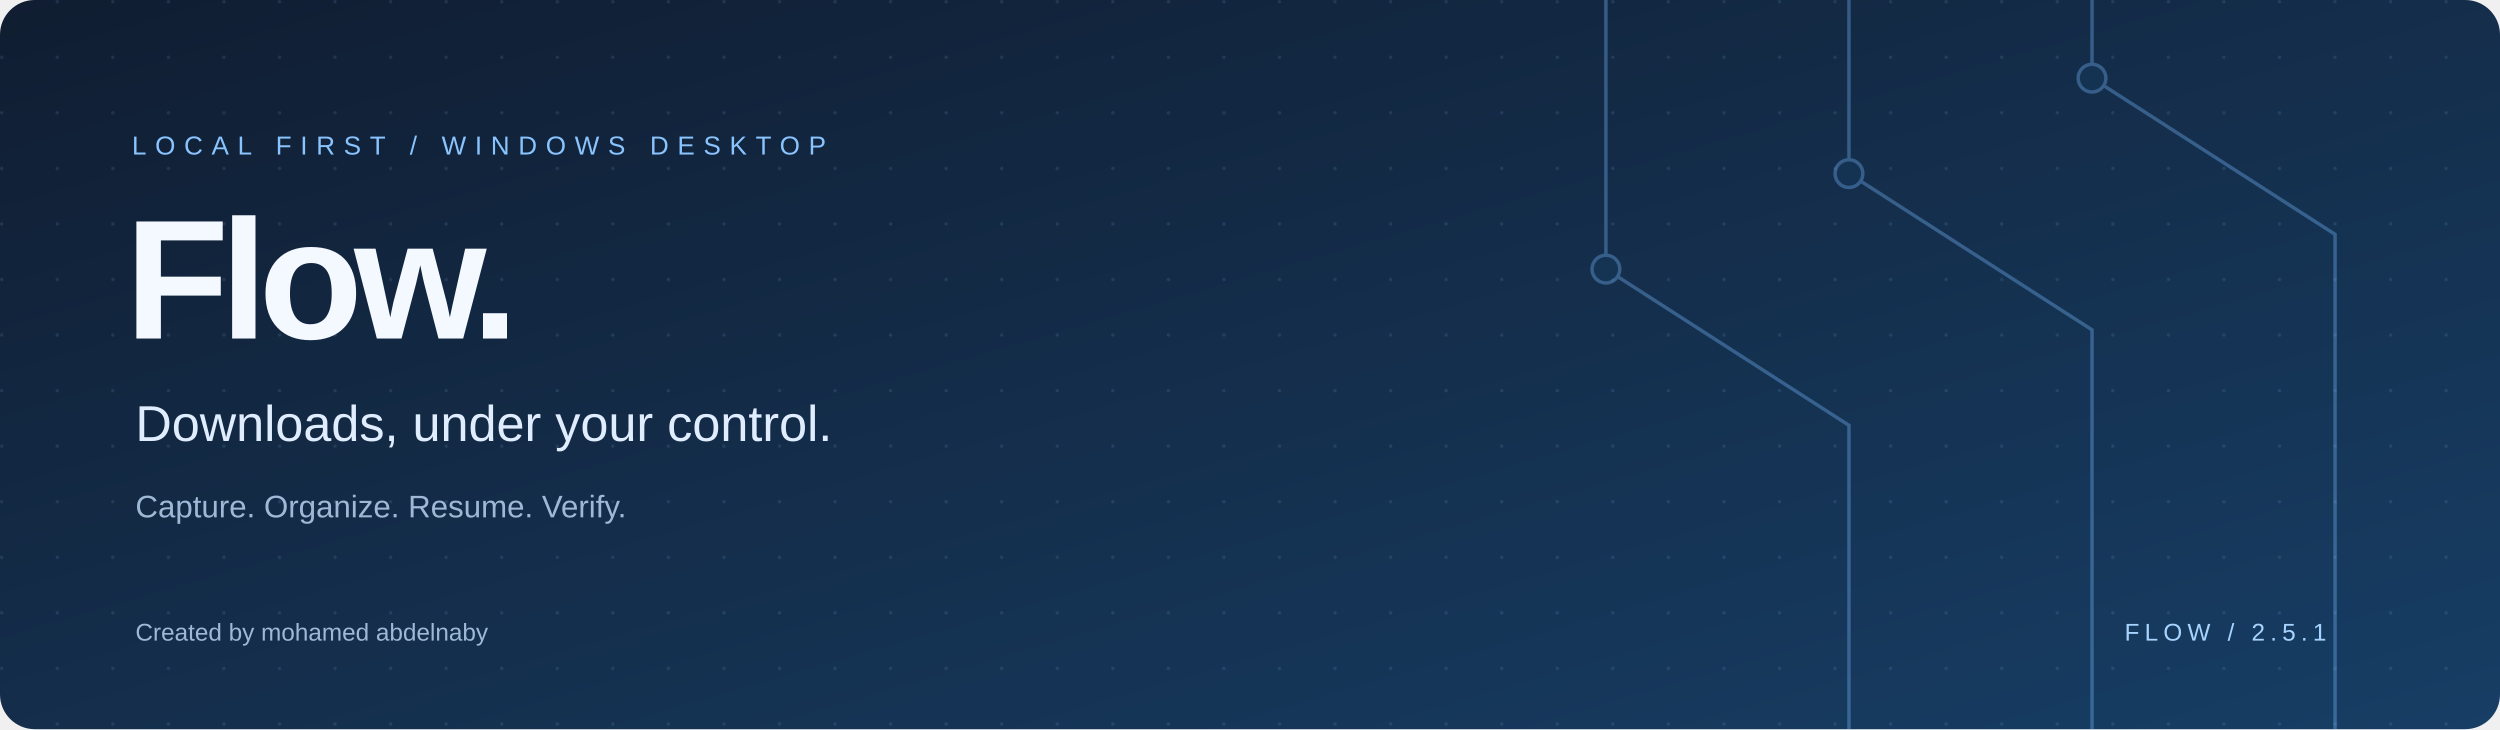
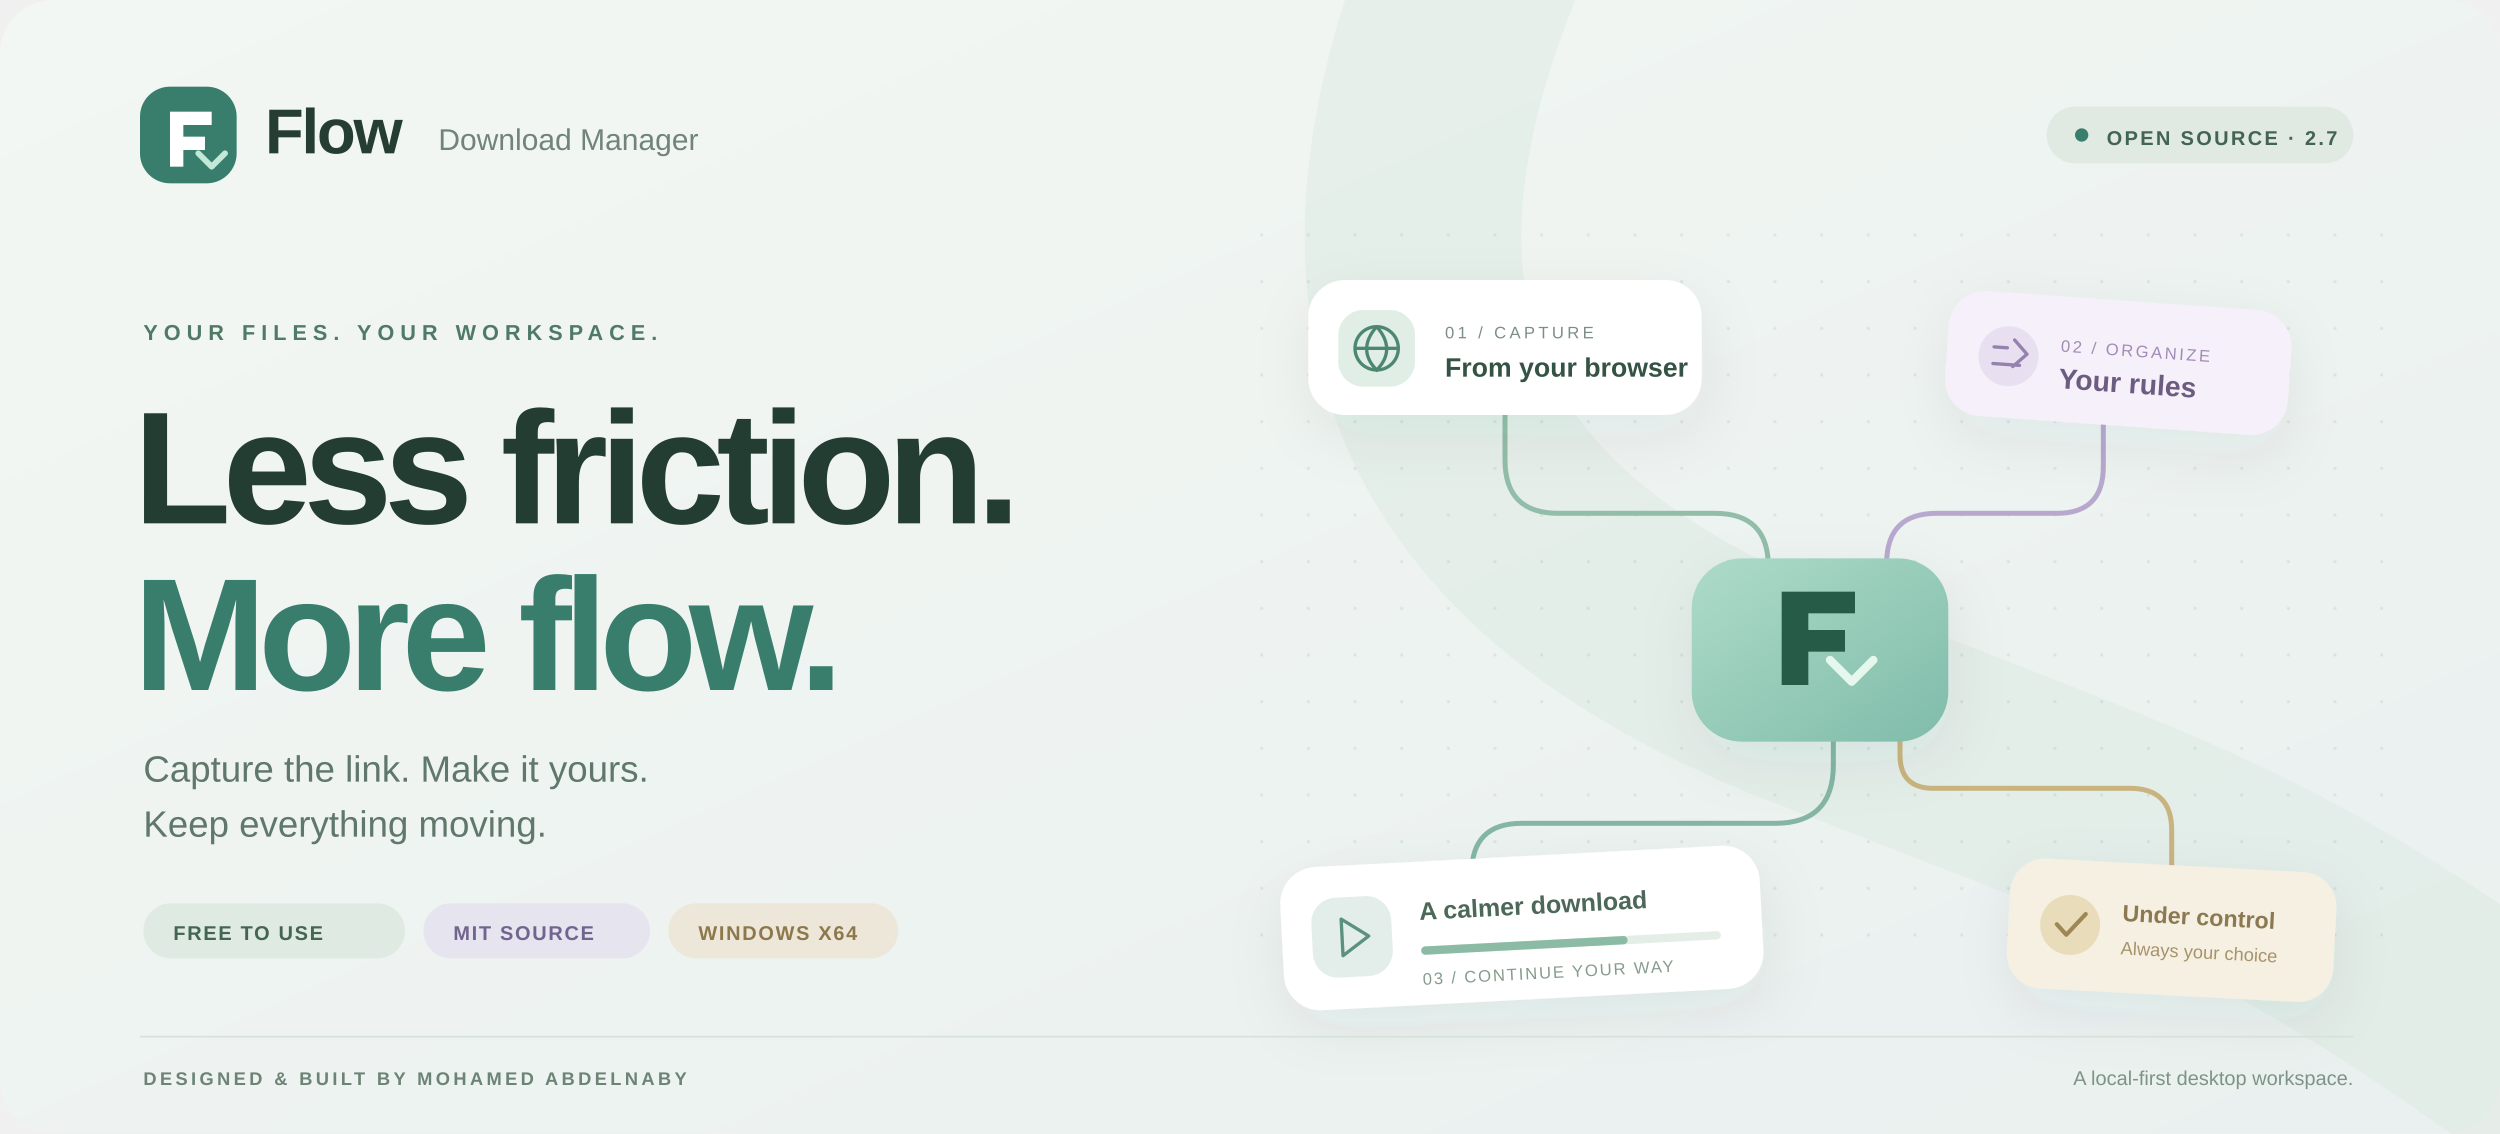
- <svg xmlns="http://www.w3.org/2000/svg" width="1440" height="420" viewBox="0 0 1440 420">
+ <svg xmlns="http://www.w3.org/2000/svg" width="1500" height="680" viewBox="0 0 1500 680" role="img" aria-labelledby="title desc">
  <defs>
-     <linearGradient id="g" x2="1" y2="1">
-       <stop stop-color="#101d31" />
-       <stop offset="1" stop-color="#173e65" />
+     <linearGradient id="paper" x2="1" y2="1">
+       <stop stop-color="#f3f7f3" />
+       <stop offset="1" stop-color="#e9f0ef" />
    </linearGradient>
-     <pattern id="p" width="32" height="32" patternUnits="userSpaceOnUse">
-       <circle cx="1" cy="1" r="1" fill="#98cbff" opacity=".12" />
+     <linearGradient id="mint" x2="1" y2="1">
+       <stop stop-color="#addcc8" />
+       <stop offset="1" stop-color="#80bbaa" />
+     </linearGradient>
+     <pattern id="grid" width="28" height="28" patternUnits="userSpaceOnUse">
+       <circle cx="1" cy="1" r="1" fill="#426958" opacity=".10" />
    </pattern>
+     <filter id="shadow" x="-40%" y="-40%" width="180%" height="200%">
+       <feDropShadow dy="12" stdDeviation="18" flood-color="#284b3b" flood-opacity=".07" />
+     </filter>
+     <marker id="arrow" markerWidth="8" markerHeight="8" refX="5" refY="3" orient="auto">
+       <path d="m1 1 3 2-3 2" fill="none" stroke="#4d8673" stroke-width="1.3" stroke-linecap="round" stroke-linejoin="round" />
+     </marker>
  </defs>
-   <rect width="1440" height="420" rx="20" fill="url(#g)" />
-   <rect width="1440" height="420" rx="20" fill="url(#p)" />
-   <g fill="none" stroke="#77baff" stroke-width="2" opacity=".35">
-     <path d="M925 0v155l140 90v175M1065 0v100l140 90v230M1205 0v45l140 90v285" />
-     <circle cx="925" cy="155" r="8" fill="#173e65" />
-     <circle cx="1065" cy="100" r="8" fill="#173e65" />
-     <circle cx="1205" cy="45" r="8" fill="#173e65" />
-   </g>
+   <rect width="1500" height="680" rx="32" fill="url(#paper)" />
+   <path d="M920-100c-130 250-90 420 165 520s280 100 510 270" stroke="#dce9e1" stroke-width="130" fill="none" opacity=".5" />
+   <rect x="730" y="130" width="700" height="450" fill="url(#grid)" />
  <g font-family="Segoe UI,Arial,sans-serif">
-     <text x="76" y="89" fill="#8ac4ff" font-size="15" letter-spacing="5">LOCAL FIRST / WINDOWS DESKTOP</text>
-     <text x="72" y="195" fill="#f4f8ff" font-size="98" font-weight="700" letter-spacing="-5">Flow.</text>
-     <text x="78" y="254" fill="#e0edff" font-size="29">Downloads, under your control.</text>
-     <text x="78" y="298" fill="#9eb8d6" font-size="18">Capture. Organize. Resume. Verify.</text>
-     <text x="78" y="369" fill="#9eb8d6" font-size="14">Created by mohamed abdelnaby</text>
-     <text x="1340" y="369" text-anchor="end" fill="#a7d4ff" font-size="14" letter-spacing="3">FLOW / 2.5.1</text>
+     <g transform="translate(84 52)">
+       <rect width="58" height="58" rx="18" fill="#397e6d" />
+       <path d="M18 15h25v8H26v7h13v8H26v10h-8z" fill="#fff" />
+       <path d="m35 40 8 8 8-8" fill="none" stroke="#c2e8d7" stroke-width="3.5" stroke-linecap="round" stroke-linejoin="round" />
+     </g>
+     <text x="159" y="92" font-size="38" font-weight="700" fill="#263d34" letter-spacing="-1.3">Flow</text>
+     <text x="263" y="90" font-size="18" fill="#70847a">Download Manager</text>
+     <rect x="1228" y="64" width="184" height="34" rx="17" fill="#e0e9e2" />
+     <circle cx="1249" cy="81" r="4" fill="#397e6d" />
+     <text x="1264" y="87" fill="#426452" font-size="12" font-weight="600" letter-spacing="1.4">OPEN SOURCE · 2.7</text>
+     <text x="86" y="204" font-size="13" font-weight="600" fill="#4f7a65" letter-spacing="3.6">YOUR FILES. YOUR WORKSPACE.</text>
+     <text x="80" y="314" font-size="96" font-weight="700" fill="#243d32" letter-spacing="-5">Less friction.</text>
+     <text x="80" y="414" font-size="96" font-weight="700" fill="#397e6d" letter-spacing="-5">More flow.</text>
+     <text x="86" y="469" font-size="22" fill="#60786b">Capture the link. Make it yours.</text>
+     <text x="86" y="502" font-size="22" fill="#60786b">Keep everything moving.</text>
+     <g transform="translate(86 542)">
+       <rect width="157" height="33" rx="16.5" fill="#dfeae2" />
+       <text x="18" y="22" font-size="12" font-weight="600" fill="#446551" letter-spacing="1">FREE TO USE</text>
+       <rect x="168" width="136" height="33" rx="16.5" fill="#e5e4ef" />
+       <text x="186" y="22" font-size="12" font-weight="600" fill="#71648e" letter-spacing="1">MIT SOURCE</text>
+       <rect x="315" width="138" height="33" rx="16.5" fill="#ede7da" />
+       <text x="333" y="22" font-size="12" font-weight="600" fill="#8d784b" letter-spacing="1">WINDOWS X64</text>
+     </g>
+     <g fill="none" stroke-linecap="round" stroke-width="3">
+       <path d="M903 238v38q0 32 32 32h94q32 0 32 32v12" stroke="#92bda8" marker-end="url(#arrow)" />
+       <path d="M1262 255v25q0 28-28 28h-72q-30 0-30 30v14" stroke="#b9a8ce" />
+       <path d="M1100 430v29q0 35-35 35H913q-30 0-30 30" stroke="#84b5a5" />
+       <path d="M1140 430v23q0 20 20 20h118q25 0 25 25v26" stroke="#c9b480" />
+     </g>
+     <g transform="translate(785 168)" filter="url(#shadow)">
+       <rect width="236" height="81" rx="22" fill="#fff" />
+       <rect x="18" y="18" width="46" height="46" rx="15" fill="#e0eee6" />
+       <g fill="none" stroke="#4d8771" stroke-width="2">
+         <circle cx="41" cy="41" r="13" />
+         <path d="M28 41h26m-13-13c-8 9-8 18 0 26 8-8 8-17 0-26" />
+       </g>
+       <text x="82" y="35" fill="#7a8e82" font-size="10" letter-spacing="2">01 / CAPTURE</text>
+       <text x="82" y="58" fill="#365344" font-size="16" font-weight="600">From your browser</text>
+     </g>
+     <g transform="translate(1168 180) rotate(4 98 37)" filter="url(#shadow)">
+       <rect width="206" height="75" rx="22" fill="#f5f0f9" />
+       <circle cx="37" cy="38" r="18" fill="#e8dff0" />
+       <path d="M28 33h8m-8 10h16m-4-15 8 8-8 8" fill="none" stroke="#9481ad" stroke-width="2" stroke-linecap="round" stroke-linejoin="round" />
+       <text x="68" y="33" fill="#a18bb4" font-size="10" letter-spacing="1.5">02 / ORGANIZE</text>
+       <text x="68" y="55" fill="#6c5b80" font-size="17" font-weight="600">Your rules</text>
+     </g>
+     <g transform="translate(1015 335)" filter="url(#shadow)">
+       <rect width="154" height="110" rx="30" fill="url(#mint)" />
+       <path d="M1069 355h44v13h-28v10h22v13h-22v20h-16z" transform="translate(-1015 -335)" fill="#285b47" />
+       <path d="m1098 396 13 13 13-13" transform="translate(-1015 -335)" fill="none" stroke="#e6f7ed" stroke-width="5" stroke-linecap="round" stroke-linejoin="round" />
+     </g>
+     <g transform="translate(769 514) rotate(-3 140 41)" filter="url(#shadow)">
+       <rect width="288" height="86" rx="22" fill="#fff" />
+       <rect x="18" y="19" width="48" height="48" rx="15" fill="#e3eeea" />
+       <path d="m36 32 16 11-16 11z" fill="none" stroke="#5c917e" stroke-width="2" stroke-linejoin="round" />
+       <text x="83" y="35" fill="#4c6758" font-size="15" font-weight="600">A calmer download</text>
+       <rect x="83" y="51" width="180" height="5" rx="2.5" fill="#e5ede7" />
+       <rect x="83" y="51" width="124" height="5" rx="2.5" fill="#8bbba5" />
+       <text x="83" y="74" fill="#859b8c" font-size="10" letter-spacing="1.1">03 / CONTINUE YOUR WAY</text>
+     </g>
+     <g transform="translate(1205 519) rotate(3 95 39)" filter="url(#shadow)">
+       <rect width="196" height="78" rx="21" fill="#f6f0e3" />
+       <circle cx="37" cy="39" r="18" fill="#e9dcba" />
+       <path d="m29 39 6 6 11-13" fill="none" stroke="#9e8755" stroke-width="2.5" stroke-linecap="round" stroke-linejoin="round" />
+       <text x="68" y="35" fill="#8b7951" font-size="14" font-weight="600">Under control</text>
+       <text x="68" y="55" fill="#a6936a" font-size="11">Always your choice</text>
+     </g>
+     <path d="M84 622h1328" stroke="#d5e1d9" />
+     <text x="86" y="651" font-size="11" font-weight="600" letter-spacing="2" fill="#6c8475">DESIGNED &amp; BUILT BY MOHAMED ABDELNABY</text>
+     <text x="1412" y="651" text-anchor="end" font-size="12" fill="#7d9386">A local-first desktop workspace.</text>
  </g>
</svg>
